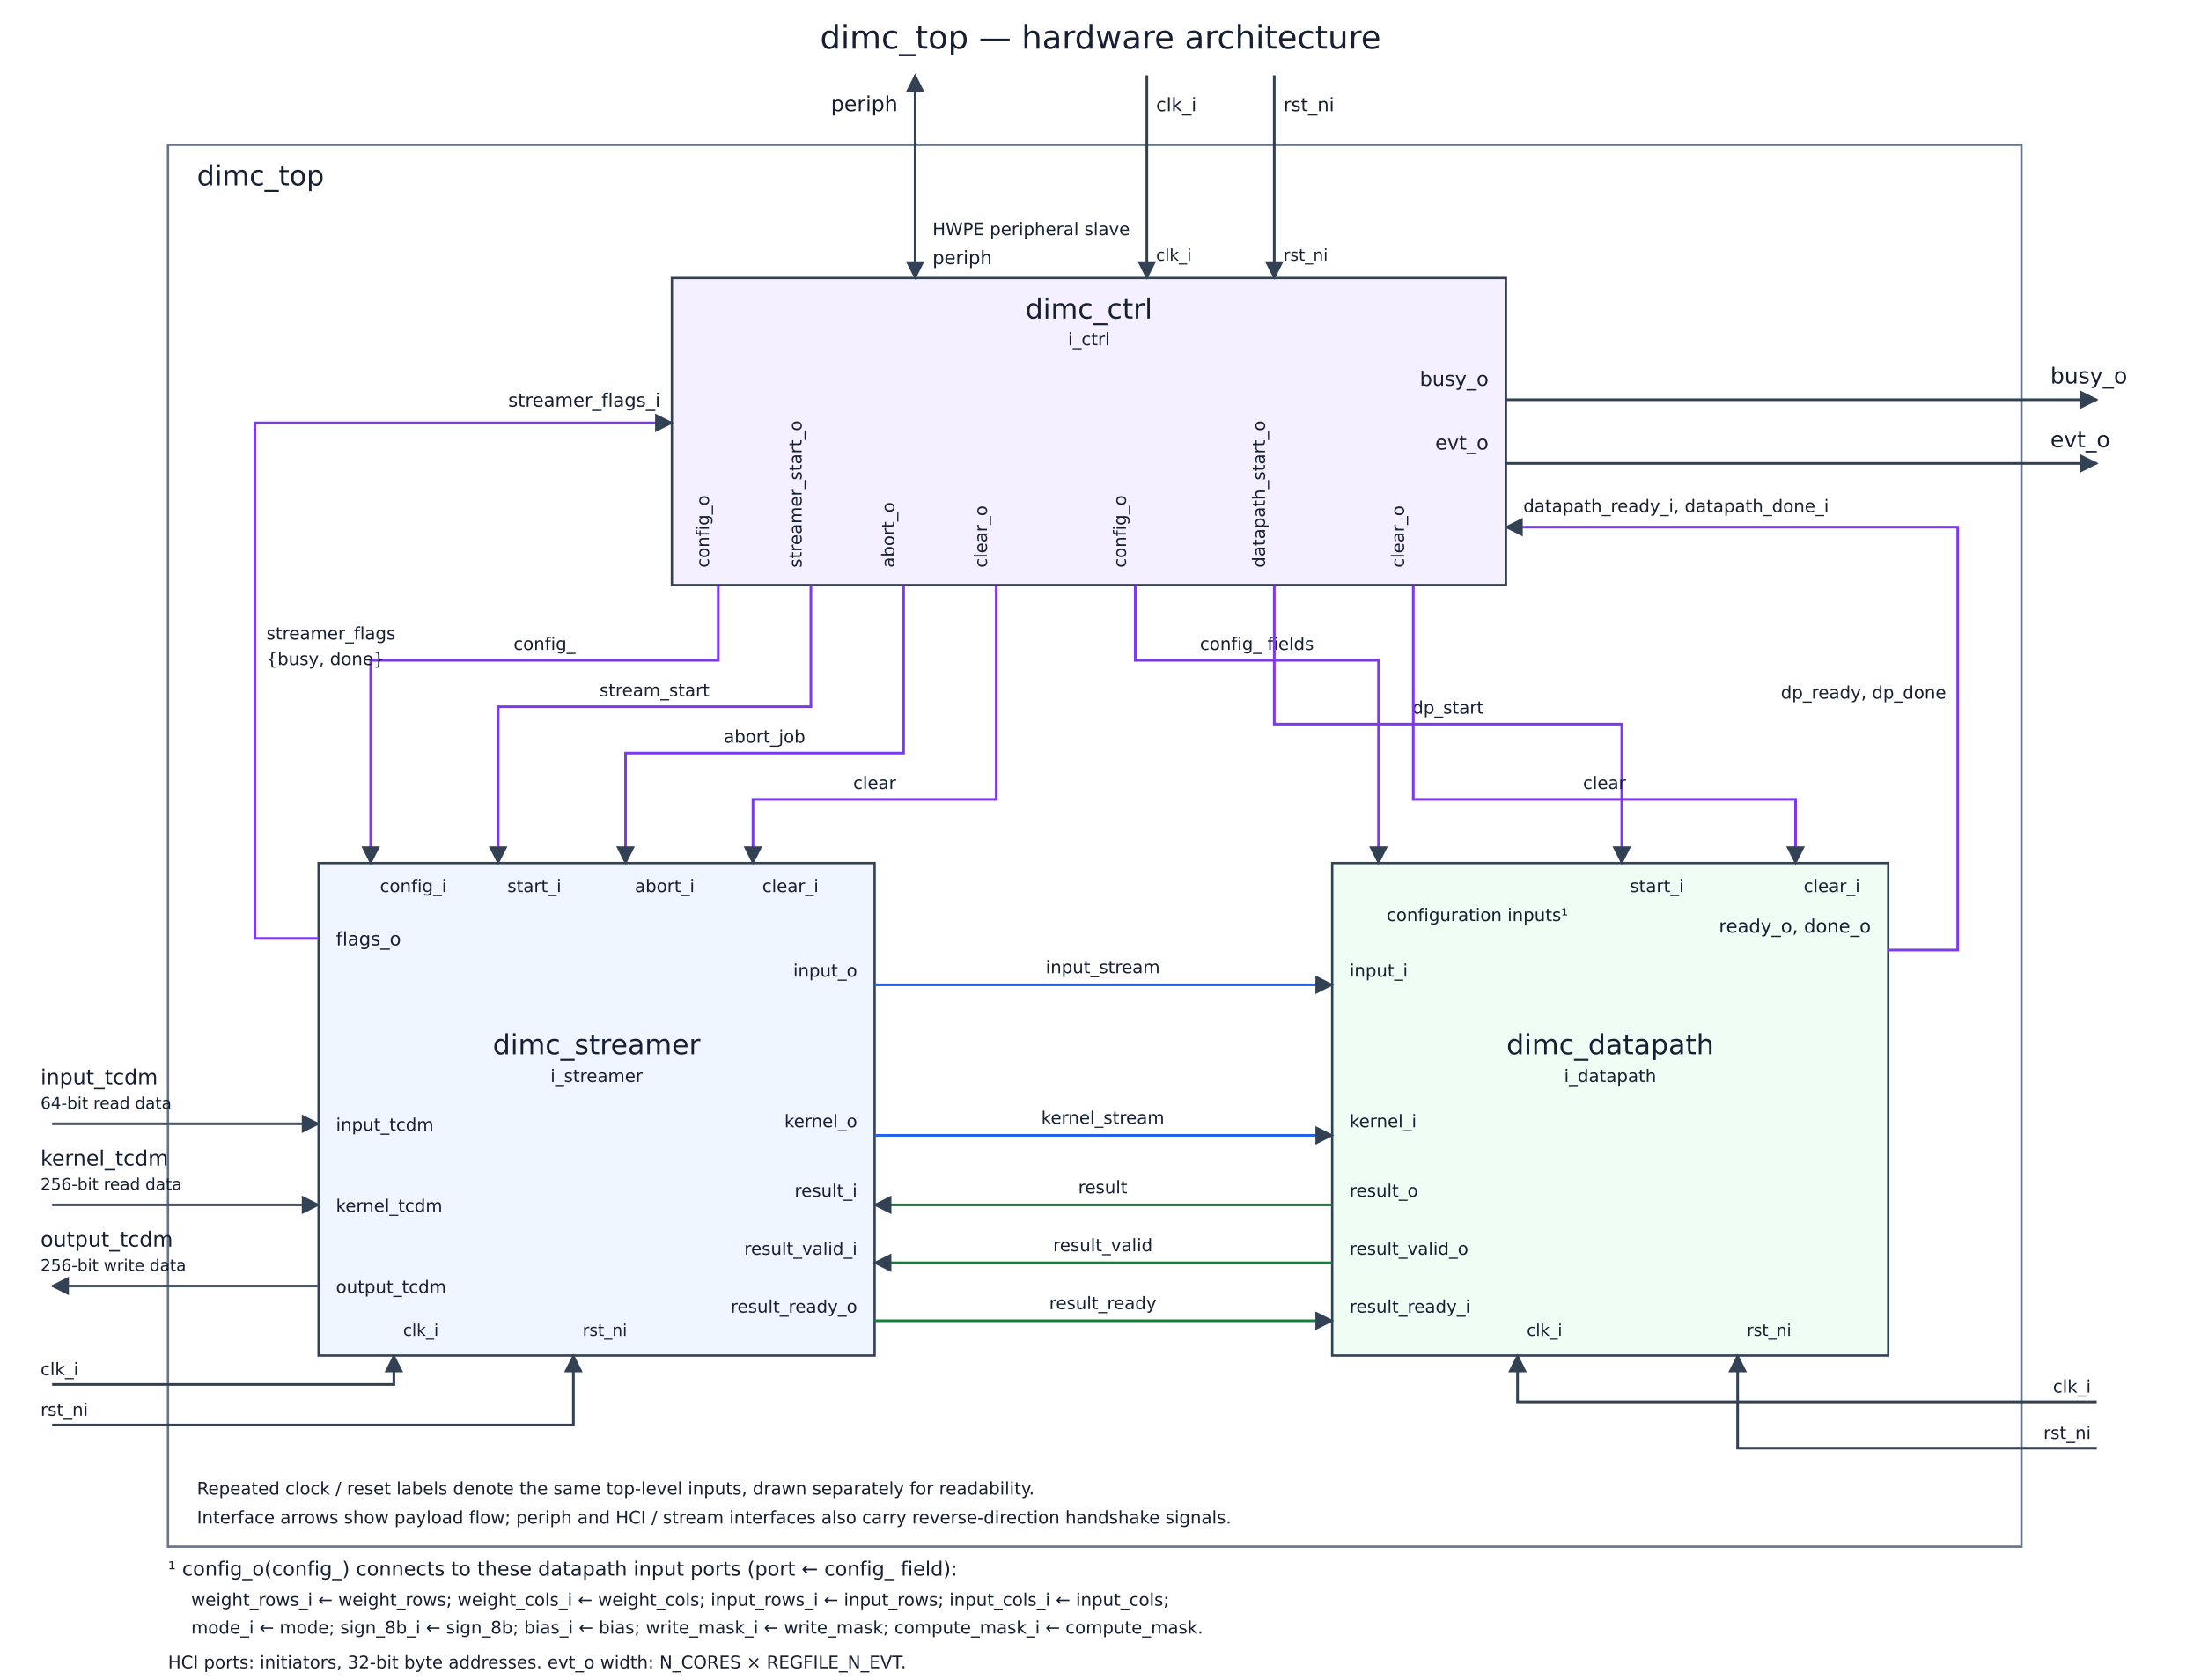
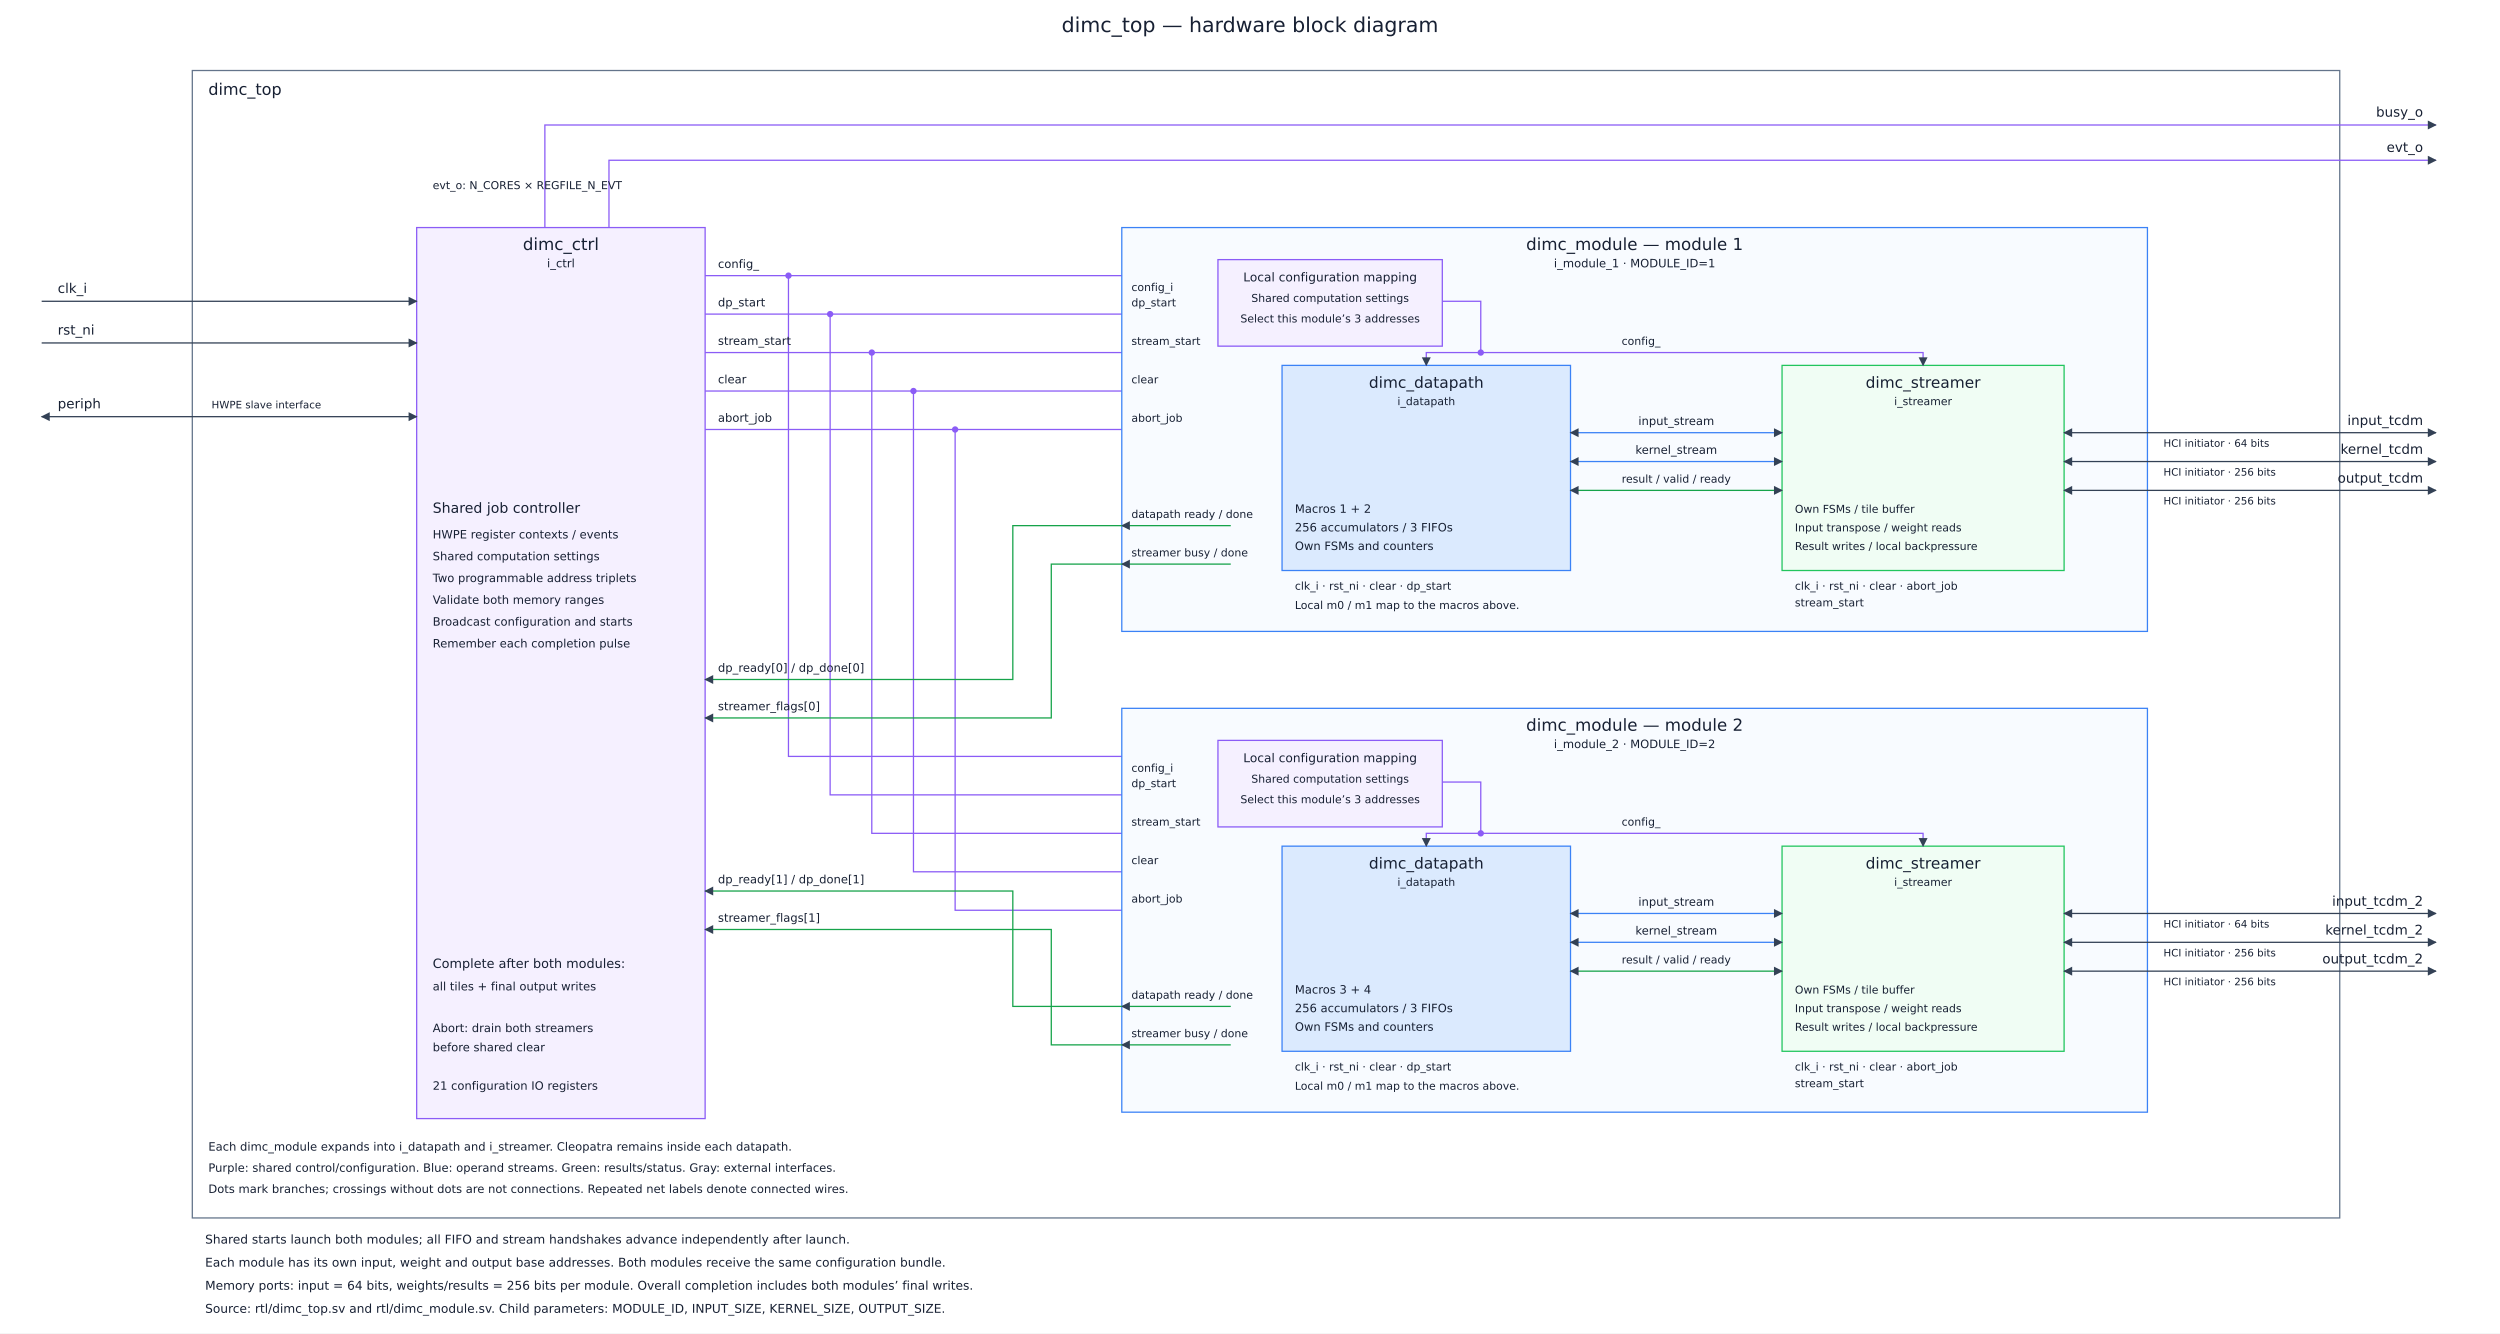
- <svg xmlns="http://www.w3.org/2000/svg" width="1900" height="1450" viewBox="0 0 1900 1450">
+ <svg xmlns="http://www.w3.org/2000/svg" width="3900" height="2080" viewBox="0 0 3900 2080">
  <defs>
-     <marker id="arrow" viewBox="0 0 10 10" refX="9" refY="5" markerWidth="7" markerHeight="7" orient="auto">
+     <marker id="end" viewBox="0 0 10 10" refX="9" refY="5" markerWidth="7" markerHeight="7" orient="auto">
      <path d="M0 0 L10 5 L0 10 Z" fill="#334155" />
    </marker>
-     <marker id="arrowstart" viewBox="0 0 10 10" refX="1" refY="5" markerWidth="7" markerHeight="7" orient="auto">
+     <marker id="start" viewBox="0 0 10 10" refX="1" refY="5" markerWidth="7" markerHeight="7" orient="auto">
      <path d="M10 0 L0 5 L10 10 Z" fill="#334155" />
    </marker>
  </defs>
-   <rect width="1900" height="1450" fill="white" />
-   <text x="950" y="42" font-family="DejaVu Sans, sans-serif" font-size="28" text-anchor="middle" fill="#172033">dimc_top — hardware architecture</text>
-   <rect x="145" y="125" width="1600" height="1210" fill="#fff" stroke="#64748b" stroke-width="2" />
-   <text x="170" y="160" font-family="DejaVu Sans, sans-serif" font-size="24" text-anchor="start" fill="#172033">dimc_top</text>
-   <rect x="580" y="240" width="720" height="265" fill="#f5f0ff" stroke="#334155" stroke-width="2" />
-   <text x="940" y="275" font-family="DejaVu Sans, sans-serif" font-size="24" text-anchor="middle" fill="#172033">dimc_ctrl</text>
-   <text x="940" y="298" font-family="DejaVu Sans, sans-serif" font-size="15" text-anchor="middle" fill="#172033">i_ctrl</text>
-   <rect x="275" y="745" width="480" height="425" fill="#eff6ff" stroke="#334155" stroke-width="2" />
-   <text x="515" y="910" font-family="DejaVu Sans, sans-serif" font-size="24" text-anchor="middle" fill="#172033">dimc_streamer</text>
-   <text x="515" y="934" font-family="DejaVu Sans, sans-serif" font-size="15" text-anchor="middle" fill="#172033">i_streamer</text>
-   <rect x="1150" y="745" width="480" height="425" fill="#f0fdf4" stroke="#334155" stroke-width="2" />
-   <text x="1390" y="910" font-family="DejaVu Sans, sans-serif" font-size="24" text-anchor="middle" fill="#172033">dimc_datapath</text>
-   <text x="1390" y="934" font-family="DejaVu Sans, sans-serif" font-size="15" text-anchor="middle" fill="#172033">i_datapath</text>
-   <polyline points="790,65 790,240" fill="none" stroke="#334155" stroke-width="2.3" marker-end="url(#arrow)" marker-start="url(#arrowstart)" />
-   <text x="775" y="96" font-family="DejaVu Sans, sans-serif" font-size="18" text-anchor="end" fill="#172033">periph</text>
-   <text x="805" y="203" font-family="DejaVu Sans, sans-serif" font-size="15" text-anchor="start" fill="#172033">HWPE peripheral slave</text>
-   <text x="805" y="228" font-family="DejaVu Sans, sans-serif" font-size="16" text-anchor="start" fill="#172033">periph</text>
-   <polyline points="990,65 990,240" fill="none" stroke="#334155" stroke-width="2.3" marker-end="url(#arrow)" />
-   <text x="998" y="96" font-family="DejaVu Sans, sans-serif" font-size="16" text-anchor="start" fill="#172033">clk_i</text>
-   <text x="998" y="225" font-family="DejaVu Sans, sans-serif" font-size="14" text-anchor="start" fill="#172033">clk_i</text>
-   <polyline points="1100,65 1100,240" fill="none" stroke="#334155" stroke-width="2.3" marker-end="url(#arrow)" />
-   <text x="1108" y="96" font-family="DejaVu Sans, sans-serif" font-size="16" text-anchor="start" fill="#172033">rst_ni</text>
-   <text x="1108" y="225" font-family="DejaVu Sans, sans-serif" font-size="14" text-anchor="start" fill="#172033">rst_ni</text>
-   <text x="1285" y="333" font-family="DejaVu Sans, sans-serif" font-size="17" text-anchor="end" fill="#172033">busy_o</text>
-   <polyline points="1300,345 1810,345" fill="none" stroke="#334155" stroke-width="2.3" marker-end="url(#arrow)" />
-   <text x="1770" y="331" font-family="DejaVu Sans, sans-serif" font-size="19" text-anchor="start" fill="#172033">busy_o</text>
-   <text x="1285" y="388" font-family="DejaVu Sans, sans-serif" font-size="17" text-anchor="end" fill="#172033">evt_o</text>
-   <polyline points="1300,400 1810,400" fill="none" stroke="#334155" stroke-width="2.3" marker-end="url(#arrow)" />
-   <text x="1770" y="386" font-family="DejaVu Sans, sans-serif" font-size="19" text-anchor="start" fill="#172033">evt_o</text>
-   <text transform="translate(612,490) rotate(-90)" font-family="DejaVu Sans" font-size="15" fill="#172033">config_o</text>
-   <polyline points="620,505 620,570 320,570 320,745" fill="none" stroke="#7c3aed" stroke-width="2.3" marker-end="url(#arrow)" />
-   <text x="470.0" y="561" font-family="DejaVu Sans, sans-serif" font-size="15" text-anchor="middle" fill="#172033">config_</text>
-   <text x="328" y="770" font-family="DejaVu Sans, sans-serif" font-size="15" text-anchor="start" fill="#172033">config_i</text>
-   <text transform="translate(692,490) rotate(-90)" font-family="DejaVu Sans" font-size="15" fill="#172033">streamer_start_o</text>
-   <polyline points="700,505 700,610 430,610 430,745" fill="none" stroke="#7c3aed" stroke-width="2.3" marker-end="url(#arrow)" />
-   <text x="565.0" y="601" font-family="DejaVu Sans, sans-serif" font-size="15" text-anchor="middle" fill="#172033">stream_start</text>
-   <text x="438" y="770" font-family="DejaVu Sans, sans-serif" font-size="15" text-anchor="start" fill="#172033">start_i</text>
-   <text transform="translate(772,490) rotate(-90)" font-family="DejaVu Sans" font-size="15" fill="#172033">abort_o</text>
-   <polyline points="780,505 780,650 540,650 540,745" fill="none" stroke="#7c3aed" stroke-width="2.3" marker-end="url(#arrow)" />
-   <text x="660.0" y="641" font-family="DejaVu Sans, sans-serif" font-size="15" text-anchor="middle" fill="#172033">abort_job</text>
-   <text x="548" y="770" font-family="DejaVu Sans, sans-serif" font-size="15" text-anchor="start" fill="#172033">abort_i</text>
-   <text transform="translate(852,490) rotate(-90)" font-family="DejaVu Sans" font-size="15" fill="#172033">clear_o</text>
-   <polyline points="860,505 860,690 650,690 650,745" fill="none" stroke="#7c3aed" stroke-width="2.3" marker-end="url(#arrow)" />
-   <text x="755.0" y="681" font-family="DejaVu Sans, sans-serif" font-size="15" text-anchor="middle" fill="#172033">clear</text>
-   <text x="658" y="770" font-family="DejaVu Sans, sans-serif" font-size="15" text-anchor="start" fill="#172033">clear_i</text>
-   <text transform="translate(972,490) rotate(-90)" font-family="DejaVu Sans" font-size="15" fill="#172033">config_o</text>
-   <polyline points="980,505 980,570 1190,570 1190,745" fill="none" stroke="#7c3aed" stroke-width="2.3" marker-end="url(#arrow)" />
-   <text x="1085.0" y="561" font-family="DejaVu Sans, sans-serif" font-size="15" text-anchor="middle" fill="#172033">config_ fields</text>
-   <text x="1197" y="795" font-family="DejaVu Sans, sans-serif" font-size="15" text-anchor="start" fill="#172033">configuration inputs¹</text>
-   <text transform="translate(1092,490) rotate(-90)" font-family="DejaVu Sans" font-size="15" fill="#172033">datapath_start_o</text>
-   <polyline points="1100,505 1100,625 1400,625 1400,745" fill="none" stroke="#7c3aed" stroke-width="2.3" marker-end="url(#arrow)" />
-   <text x="1250.0" y="616" font-family="DejaVu Sans, sans-serif" font-size="15" text-anchor="middle" fill="#172033">dp_start</text>
-   <text x="1407" y="770" font-family="DejaVu Sans, sans-serif" font-size="15" text-anchor="start" fill="#172033">start_i</text>
-   <text transform="translate(1212,490) rotate(-90)" font-family="DejaVu Sans" font-size="15" fill="#172033">clear_o</text>
-   <polyline points="1220,505 1220,690 1550,690 1550,745" fill="none" stroke="#7c3aed" stroke-width="2.3" marker-end="url(#arrow)" />
-   <text x="1385.0" y="681" font-family="DejaVu Sans, sans-serif" font-size="15" text-anchor="middle" fill="#172033">clear</text>
-   <text x="1557" y="770" font-family="DejaVu Sans, sans-serif" font-size="15" text-anchor="start" fill="#172033">clear_i</text>
-   <polyline points="275,810 220,810 220,365 580,365" fill="none" stroke="#7c3aed" stroke-width="2.3" marker-end="url(#arrow)" />
-   <text x="290" y="816" font-family="DejaVu Sans, sans-serif" font-size="16" text-anchor="start" fill="#172033">flags_o</text>
-   <text x="570" y="351" font-family="DejaVu Sans, sans-serif" font-size="16" text-anchor="end" fill="#172033">streamer_flags_i</text>
-   <text x="230" y="552" font-family="DejaVu Sans, sans-serif" font-size="15" text-anchor="start" fill="#172033">streamer_flags</text>
-   <text x="230" y="574" font-family="DejaVu Sans, sans-serif" font-size="15" text-anchor="start" fill="#172033">{busy, done}</text>
-   <polyline points="1630,820 1690,820 1690,455 1300,455" fill="none" stroke="#7c3aed" stroke-width="2.3" marker-end="url(#arrow)" />
-   <text x="1615" y="805" font-family="DejaVu Sans, sans-serif" font-size="16" text-anchor="end" fill="#172033">ready_o, done_o</text>
-   <text x="1315" y="442" font-family="DejaVu Sans, sans-serif" font-size="15" text-anchor="start" fill="#172033">datapath_ready_i, datapath_done_i</text>
-   <text x="1680" y="603" font-family="DejaVu Sans, sans-serif" font-size="15" text-anchor="end" fill="#172033">dp_ready, dp_done</text>
-   <text x="740" y="843" font-family="DejaVu Sans, sans-serif" font-size="15" text-anchor="end" fill="#172033">input_o</text>
-   <text x="1165" y="843" font-family="DejaVu Sans, sans-serif" font-size="15" text-anchor="start" fill="#172033">input_i</text>
-   <polyline points="755,850 1150,850" fill="none" stroke="#2563eb" stroke-width="2.3" marker-end="url(#arrow)" />
-   <text x="952" y="840" font-family="DejaVu Sans, sans-serif" font-size="15" text-anchor="middle" fill="#172033">input_stream</text>
-   <text x="740" y="973" font-family="DejaVu Sans, sans-serif" font-size="15" text-anchor="end" fill="#172033">kernel_o</text>
-   <text x="1165" y="973" font-family="DejaVu Sans, sans-serif" font-size="15" text-anchor="start" fill="#172033">kernel_i</text>
-   <polyline points="755,980 1150,980" fill="none" stroke="#2563eb" stroke-width="2.3" marker-end="url(#arrow)" />
-   <text x="952" y="970" font-family="DejaVu Sans, sans-serif" font-size="15" text-anchor="middle" fill="#172033">kernel_stream</text>
-   <text x="740" y="1033" font-family="DejaVu Sans, sans-serif" font-size="15" text-anchor="end" fill="#172033">result_i</text>
-   <text x="1165" y="1033" font-family="DejaVu Sans, sans-serif" font-size="15" text-anchor="start" fill="#172033">result_o</text>
-   <polyline points="1150,1040 755,1040" fill="none" stroke="#15803d" stroke-width="2.3" marker-end="url(#arrow)" />
-   <text x="952" y="1030" font-family="DejaVu Sans, sans-serif" font-size="15" text-anchor="middle" fill="#172033">result</text>
-   <text x="740" y="1083" font-family="DejaVu Sans, sans-serif" font-size="15" text-anchor="end" fill="#172033">result_valid_i</text>
-   <text x="1165" y="1083" font-family="DejaVu Sans, sans-serif" font-size="15" text-anchor="start" fill="#172033">result_valid_o</text>
-   <polyline points="1150,1090 755,1090" fill="none" stroke="#15803d" stroke-width="2.3" marker-end="url(#arrow)" />
-   <text x="952" y="1080" font-family="DejaVu Sans, sans-serif" font-size="15" text-anchor="middle" fill="#172033">result_valid</text>
-   <text x="740" y="1133" font-family="DejaVu Sans, sans-serif" font-size="15" text-anchor="end" fill="#172033">result_ready_o</text>
-   <text x="1165" y="1133" font-family="DejaVu Sans, sans-serif" font-size="15" text-anchor="start" fill="#172033">result_ready_i</text>
-   <polyline points="755,1140 1150,1140" fill="none" stroke="#15803d" stroke-width="2.3" marker-end="url(#arrow)" />
-   <text x="952" y="1130" font-family="DejaVu Sans, sans-serif" font-size="15" text-anchor="middle" fill="#172033">result_ready</text>
-   <polyline points="45,970 275,970" fill="none" stroke="#475569" stroke-width="2.3" marker-end="url(#arrow)" />
-   <text x="290" y="976" font-family="DejaVu Sans, sans-serif" font-size="15" text-anchor="start" fill="#172033">input_tcdm</text>
-   <text x="35" y="936" font-family="DejaVu Sans, sans-serif" font-size="18" text-anchor="start" fill="#172033">input_tcdm</text>
-   <text x="35" y="957" font-family="DejaVu Sans, sans-serif" font-size="14" text-anchor="start" fill="#172033">64-bit read data</text>
-   <polyline points="45,1040 275,1040" fill="none" stroke="#475569" stroke-width="2.3" marker-end="url(#arrow)" />
-   <text x="290" y="1046" font-family="DejaVu Sans, sans-serif" font-size="15" text-anchor="start" fill="#172033">kernel_tcdm</text>
-   <text x="35" y="1006" font-family="DejaVu Sans, sans-serif" font-size="18" text-anchor="start" fill="#172033">kernel_tcdm</text>
-   <text x="35" y="1027" font-family="DejaVu Sans, sans-serif" font-size="14" text-anchor="start" fill="#172033">256-bit read data</text>
-   <polyline points="275,1110 45,1110" fill="none" stroke="#475569" stroke-width="2.3" marker-end="url(#arrow)" />
-   <text x="290" y="1116" font-family="DejaVu Sans, sans-serif" font-size="15" text-anchor="start" fill="#172033">output_tcdm</text>
-   <text x="35" y="1076" font-family="DejaVu Sans, sans-serif" font-size="18" text-anchor="start" fill="#172033">output_tcdm</text>
-   <text x="35" y="1097" font-family="DejaVu Sans, sans-serif" font-size="14" text-anchor="start" fill="#172033">256-bit write data</text>
-   <polyline points="45,1195 340,1195 340,1170" fill="none" stroke="#334155" stroke-width="2.3" marker-end="url(#arrow)" />
-   <text x="35" y="1187" font-family="DejaVu Sans, sans-serif" font-size="15" text-anchor="start" fill="#172033">clk_i</text>
-   <text x="348" y="1153" font-family="DejaVu Sans, sans-serif" font-size="14" text-anchor="start" fill="#172033">clk_i</text>
-   <polyline points="45,1230 495,1230 495,1170" fill="none" stroke="#334155" stroke-width="2.3" marker-end="url(#arrow)" />
-   <text x="35" y="1222" font-family="DejaVu Sans, sans-serif" font-size="15" text-anchor="start" fill="#172033">rst_ni</text>
-   <text x="503" y="1153" font-family="DejaVu Sans, sans-serif" font-size="14" text-anchor="start" fill="#172033">rst_ni</text>
-   <polyline points="1810,1210 1310,1210 1310,1170" fill="none" stroke="#334155" stroke-width="2.3" marker-end="url(#arrow)" />
-   <text x="1805" y="1202" font-family="DejaVu Sans, sans-serif" font-size="15" text-anchor="end" fill="#172033">clk_i</text>
-   <text x="1318" y="1153" font-family="DejaVu Sans, sans-serif" font-size="14" text-anchor="start" fill="#172033">clk_i</text>
-   <polyline points="1810,1250 1500,1250 1500,1170" fill="none" stroke="#334155" stroke-width="2.3" marker-end="url(#arrow)" />
-   <text x="1805" y="1242" font-family="DejaVu Sans, sans-serif" font-size="15" text-anchor="end" fill="#172033">rst_ni</text>
-   <text x="1508" y="1153" font-family="DejaVu Sans, sans-serif" font-size="14" text-anchor="start" fill="#172033">rst_ni</text>
-   <text x="170" y="1290" font-family="DejaVu Sans, sans-serif" font-size="15" text-anchor="start" fill="#172033">Repeated clock / reset labels denote the same top-level inputs, drawn separately for readability.</text>
-   <text x="170" y="1315" font-family="DejaVu Sans, sans-serif" font-size="15" text-anchor="start" fill="#172033">Interface arrows show payload flow; periph and HCI / stream interfaces also carry reverse-direction handshake signals.</text>
-   <text x="145" y="1360" font-family="DejaVu Sans, sans-serif" font-size="17" text-anchor="start" fill="#172033">¹ config_o(config_) connects to these datapath input ports (port ← config_ field):</text>
-   <text x="165" y="1386" font-family="DejaVu Sans, sans-serif" font-size="15" text-anchor="start" fill="#172033">weight_rows_i ← weight_rows; weight_cols_i ← weight_cols; input_rows_i ← input_rows; input_cols_i ← input_cols;</text>
-   <text x="165" y="1410" font-family="DejaVu Sans, sans-serif" font-size="15" text-anchor="start" fill="#172033">mode_i ← mode; sign_8b_i ← sign_8b; bias_i ← bias; write_mask_i ← write_mask; compute_mask_i ← compute_mask.</text>
-   <text x="145" y="1440" font-family="DejaVu Sans, sans-serif" font-size="15" text-anchor="start" fill="#172033">HCI ports: initiators, 32-bit byte addresses.   evt_o width: N_CORES × REGFILE_N_EVT.</text>
+   <rect width="3900" height="2080" fill="white" />
+   <text x="1950" y="50" font-family="DejaVu Sans, sans-serif" font-size="32" text-anchor="middle" fill="#172033">dimc_top — hardware block diagram</text>
+   <rect x="300" y="110" width="3350" height="1790" fill="white" stroke="#64748b" stroke-width="2" />
+   <text x="325" y="148" font-family="DejaVu Sans, sans-serif" font-size="25" text-anchor="start" fill="#172033">dimc_top</text>
+   <rect x="650" y="355" width="450" height="1390" fill="#f5f0ff" stroke="#8b5cf6" stroke-width="2" />
+   <text x="875" y="390" font-family="DejaVu Sans, sans-serif" font-size="26" text-anchor="middle" fill="#172033">dimc_ctrl</text>
+   <text x="875" y="417" font-family="DejaVu Sans, sans-serif" font-size="18" text-anchor="middle" fill="#172033">i_ctrl</text>
+   <text x="675" y="800" font-family="DejaVu Sans, sans-serif" font-size="22" text-anchor="start" fill="#172033">Shared job controller</text>
+   <text x="675" y="840" font-family="DejaVu Sans, sans-serif" font-size="18" text-anchor="start" fill="#172033">HWPE register contexts / events</text>
+   <text x="675" y="874" font-family="DejaVu Sans, sans-serif" font-size="18" text-anchor="start" fill="#172033">Shared computation settings</text>
+   <text x="675" y="908" font-family="DejaVu Sans, sans-serif" font-size="18" text-anchor="start" fill="#172033">Two programmable address triplets</text>
+   <text x="675" y="942" font-family="DejaVu Sans, sans-serif" font-size="18" text-anchor="start" fill="#172033">Validate both memory ranges</text>
+   <text x="675" y="976" font-family="DejaVu Sans, sans-serif" font-size="18" text-anchor="start" fill="#172033">Broadcast configuration and starts</text>
+   <text x="675" y="1010" font-family="DejaVu Sans, sans-serif" font-size="18" text-anchor="start" fill="#172033">Remember each completion pulse</text>
+   <text x="675" y="1510" font-family="DejaVu Sans, sans-serif" font-size="20" text-anchor="start" fill="#172033">Complete after both modules:</text>
+   <text x="675" y="1545" font-family="DejaVu Sans, sans-serif" font-size="18" text-anchor="start" fill="#172033">all tiles + final output writes</text>
+   <text x="675" y="1610" font-family="DejaVu Sans, sans-serif" font-size="18" text-anchor="start" fill="#172033">Abort: drain both streamers</text>
+   <text x="675" y="1640" font-family="DejaVu Sans, sans-serif" font-size="18" text-anchor="start" fill="#172033">before shared clear</text>
+   <text x="675" y="1700" font-family="DejaVu Sans, sans-serif" font-size="18" text-anchor="start" fill="#172033">21 configuration IO registers</text>
+   <polyline points="65,470 650,470" fill="none" stroke="#334155" stroke-width="2" marker-end="url(#end)" />
+   <text x="90" y="457" font-family="DejaVu Sans, sans-serif" font-size="21" text-anchor="start" fill="#172033">clk_i</text>
+   <polyline points="65,535 650,535" fill="none" stroke="#334155" stroke-width="2" marker-end="url(#end)" />
+   <text x="90" y="522" font-family="DejaVu Sans, sans-serif" font-size="21" text-anchor="start" fill="#172033">rst_ni</text>
+   <polyline points="65,650 650,650" fill="none" stroke="#334155" stroke-width="2" marker-end="url(#end)" marker-start="url(#start)" />
+   <text x="90" y="637" font-family="DejaVu Sans, sans-serif" font-size="21" text-anchor="start" fill="#172033">periph</text>
+   <text x="330" y="637" font-family="DejaVu Sans, sans-serif" font-size="16" text-anchor="start" fill="#172033">HWPE slave interface</text>
+   <polyline points="850,355 850,195 3800,195" fill="none" stroke="#8b5cf6" stroke-width="2" marker-end="url(#end)" />
+   <text x="3780" y="182" font-family="DejaVu Sans, sans-serif" font-size="21" text-anchor="end" fill="#172033">busy_o</text>
+   <polyline points="950,355 950,250 3800,250" fill="none" stroke="#8b5cf6" stroke-width="2" marker-end="url(#end)" />
+   <text x="3780" y="237" font-family="DejaVu Sans, sans-serif" font-size="21" text-anchor="end" fill="#172033">evt_o</text>
+   <text x="675" y="295" font-family="DejaVu Sans, sans-serif" font-size="17" text-anchor="start" fill="#172033">evt_o: N_CORES × REGFILE_N_EVT</text>
+   <polyline points="1100,430 1900,430" fill="none" stroke="#8b5cf6" stroke-width="2" marker-end="url(#end)" />
+   <text x="1120" y="418" font-family="DejaVu Sans, sans-serif" font-size="18" text-anchor="start" fill="#172033">config_</text>
+   <polyline points="1230,430 1230,1180 1900,1180" fill="none" stroke="#8b5cf6" stroke-width="2" marker-end="url(#end)" />
+   <circle cx="1230" cy="430" r="5" fill="#8b5cf6" />
+   <polyline points="1100,490 1860,490" fill="none" stroke="#8b5cf6" stroke-width="2" marker-end="url(#end)" />
+   <text x="1120" y="478" font-family="DejaVu Sans, sans-serif" font-size="18" text-anchor="start" fill="#172033">dp_start</text>
+   <polyline points="1295,490 1295,1240 1860,1240" fill="none" stroke="#8b5cf6" stroke-width="2" marker-end="url(#end)" />
+   <circle cx="1295" cy="490" r="5" fill="#8b5cf6" />
+   <polyline points="1100,550 1860,550" fill="none" stroke="#8b5cf6" stroke-width="2" marker-end="url(#end)" />
+   <text x="1120" y="538" font-family="DejaVu Sans, sans-serif" font-size="18" text-anchor="start" fill="#172033">stream_start</text>
+   <polyline points="1360,550 1360,1300 1860,1300" fill="none" stroke="#8b5cf6" stroke-width="2" marker-end="url(#end)" />
+   <circle cx="1360" cy="550" r="5" fill="#8b5cf6" />
+   <polyline points="1100,610 1860,610" fill="none" stroke="#8b5cf6" stroke-width="2" marker-end="url(#end)" />
+   <text x="1120" y="598" font-family="DejaVu Sans, sans-serif" font-size="18" text-anchor="start" fill="#172033">clear</text>
+   <polyline points="1425,610 1425,1360 1860,1360" fill="none" stroke="#8b5cf6" stroke-width="2" marker-end="url(#end)" />
+   <circle cx="1425" cy="610" r="5" fill="#8b5cf6" />
+   <polyline points="1100,670 1860,670" fill="none" stroke="#8b5cf6" stroke-width="2" marker-end="url(#end)" />
+   <text x="1120" y="658" font-family="DejaVu Sans, sans-serif" font-size="18" text-anchor="start" fill="#172033">abort_job</text>
+   <polyline points="1490,670 1490,1420 1860,1420" fill="none" stroke="#8b5cf6" stroke-width="2" marker-end="url(#end)" />
+   <circle cx="1490" cy="670" r="5" fill="#8b5cf6" />
+   <rect x="1750" y="355" width="1600" height="630" fill="#f8fbff" stroke="#3b82f6" stroke-width="2" />
+   <text x="2550" y="390" font-family="DejaVu Sans, sans-serif" font-size="26" text-anchor="middle" fill="#172033">dimc_module — module 1</text>
+   <text x="2550" y="417" font-family="DejaVu Sans, sans-serif" font-size="18" text-anchor="middle" fill="#172033">i_module_1  ·  MODULE_ID=1</text>
+   <text x="1765" y="478" font-family="DejaVu Sans, sans-serif" font-size="17" text-anchor="start" fill="#172033">dp_start</text>
+   <text x="1765" y="538" font-family="DejaVu Sans, sans-serif" font-size="17" text-anchor="start" fill="#172033">stream_start</text>
+   <text x="1765" y="598" font-family="DejaVu Sans, sans-serif" font-size="17" text-anchor="start" fill="#172033">clear</text>
+   <text x="1765" y="658" font-family="DejaVu Sans, sans-serif" font-size="17" text-anchor="start" fill="#172033">abort_job</text>
+   <rect x="1900" y="405" width="350" height="135" fill="#f5f0ff" stroke="#8b5cf6" stroke-width="2" />
+   <text x="2075" y="439" font-family="DejaVu Sans, sans-serif" font-size="19" text-anchor="middle" fill="#172033">Local configuration mapping</text>
+   <text x="2075" y="471" font-family="DejaVu Sans, sans-serif" font-size="17" text-anchor="middle" fill="#172033">Shared computation settings</text>
+   <text x="2075" y="503" font-family="DejaVu Sans, sans-serif" font-size="17" text-anchor="middle" fill="#172033">Select this module’s 3 addresses</text>
+   <text x="1765" y="454" font-family="DejaVu Sans, sans-serif" font-size="17" text-anchor="start" fill="#172033">config_i</text>
+   <rect x="2000" y="570" width="450" height="320" fill="#dbeafe" stroke="#3b82f6" stroke-width="2" />
+   <rect x="2780" y="570" width="440" height="320" fill="#f0fdf4" stroke="#22c55e" stroke-width="2" />
+   <text x="2225" y="605" font-family="DejaVu Sans, sans-serif" font-size="24" text-anchor="middle" fill="#172033">dimc_datapath</text>
+   <text x="2225" y="632" font-family="DejaVu Sans, sans-serif" font-size="17" text-anchor="middle" fill="#172033">i_datapath</text>
+   <text x="3000" y="605" font-family="DejaVu Sans, sans-serif" font-size="24" text-anchor="middle" fill="#172033">dimc_streamer</text>
+   <text x="3000" y="632" font-family="DejaVu Sans, sans-serif" font-size="17" text-anchor="middle" fill="#172033">i_streamer</text>
+   <text x="2020" y="800" font-family="DejaVu Sans, sans-serif" font-size="18" text-anchor="start" fill="#172033">Macros 1 + 2</text>
+   <text x="2020" y="829" font-family="DejaVu Sans, sans-serif" font-size="18" text-anchor="start" fill="#172033">256 accumulators / 3 FIFOs</text>
+   <text x="2020" y="858" font-family="DejaVu Sans, sans-serif" font-size="18" text-anchor="start" fill="#172033">Own FSMs and counters</text>
+   <text x="2800" y="800" font-family="DejaVu Sans, sans-serif" font-size="17" text-anchor="start" fill="#172033">Own FSMs / tile buffer</text>
+   <text x="2800" y="829" font-family="DejaVu Sans, sans-serif" font-size="17" text-anchor="start" fill="#172033">Input transpose / weight reads</text>
+   <text x="2800" y="858" font-family="DejaVu Sans, sans-serif" font-size="17" text-anchor="start" fill="#172033">Result writes / local backpressure</text>
+   <polyline points="2250,470 2310,470 2310,550 3000,550 3000,570" fill="none" stroke="#8b5cf6" stroke-width="2" marker-end="url(#end)" />
+   <polyline points="2310,550 2225,550 2225,570" fill="none" stroke="#8b5cf6" stroke-width="2" marker-end="url(#end)" />
+   <circle cx="2310" cy="550" r="5" fill="#8b5cf6" />
+   <text x="2560" y="538" font-family="DejaVu Sans, sans-serif" font-size="17" text-anchor="middle" fill="#172033">config_</text>
+   <text x="2020" y="920" font-family="DejaVu Sans, sans-serif" font-size="17" text-anchor="start" fill="#172033">clk_i · rst_ni · clear · dp_start</text>
+   <text x="2800" y="920" font-family="DejaVu Sans, sans-serif" font-size="17" text-anchor="start" fill="#172033">clk_i · rst_ni · clear · abort_job</text>
+   <text x="2800" y="946" font-family="DejaVu Sans, sans-serif" font-size="17" text-anchor="start" fill="#172033">stream_start</text>
+   <text x="2020" y="950" font-family="DejaVu Sans, sans-serif" font-size="17" text-anchor="start" fill="#172033">Local m0 / m1 map to the macros above.</text>
+   <polyline points="2780,675 2450,675" fill="none" stroke="#3b82f6" stroke-width="2" marker-end="url(#end)" marker-start="url(#start)" />
+   <text x="2615" y="663" font-family="DejaVu Sans, sans-serif" font-size="18" text-anchor="middle" fill="#172033">input_stream</text>
+   <polyline points="2780,720 2450,720" fill="none" stroke="#3b82f6" stroke-width="2" marker-end="url(#end)" marker-start="url(#start)" />
+   <text x="2615" y="708" font-family="DejaVu Sans, sans-serif" font-size="18" text-anchor="middle" fill="#172033">kernel_stream</text>
+   <polyline points="2450,765 2780,765" fill="none" stroke="#16a34a" stroke-width="2" marker-end="url(#end)" marker-start="url(#start)" />
+   <text x="2615" y="753" font-family="DejaVu Sans, sans-serif" font-size="17" text-anchor="middle" fill="#172033">result / valid / ready</text>
+   <polyline points="3220,675 3800,675" fill="none" stroke="#334155" stroke-width="2" marker-end="url(#end)" marker-start="url(#start)" />
+   <text x="3780" y="663" font-family="DejaVu Sans, sans-serif" font-size="21" text-anchor="end" fill="#172033">input_tcdm</text>
+   <text x="3375" y="697" font-family="DejaVu Sans, sans-serif" font-size="16" text-anchor="start" fill="#172033">HCI initiator · 64 bits</text>
+   <polyline points="3220,720 3800,720" fill="none" stroke="#334155" stroke-width="2" marker-end="url(#end)" marker-start="url(#start)" />
+   <text x="3780" y="708" font-family="DejaVu Sans, sans-serif" font-size="21" text-anchor="end" fill="#172033">kernel_tcdm</text>
+   <text x="3375" y="742" font-family="DejaVu Sans, sans-serif" font-size="16" text-anchor="start" fill="#172033">HCI initiator · 256 bits</text>
+   <polyline points="3220,765 3800,765" fill="none" stroke="#334155" stroke-width="2" marker-end="url(#end)" marker-start="url(#start)" />
+   <text x="3780" y="753" font-family="DejaVu Sans, sans-serif" font-size="21" text-anchor="end" fill="#172033">output_tcdm</text>
+   <text x="3375" y="787" font-family="DejaVu Sans, sans-serif" font-size="16" text-anchor="start" fill="#172033">HCI initiator · 256 bits</text>
+   <text x="1765" y="808" font-family="DejaVu Sans, sans-serif" font-size="17" text-anchor="start" fill="#172033">datapath ready / done</text>
+   <polyline points="1920,820 1750,820" fill="none" stroke="#16a34a" stroke-width="2" marker-end="url(#end)" />
+   <text x="1765" y="868" font-family="DejaVu Sans, sans-serif" font-size="17" text-anchor="start" fill="#172033">streamer busy / done</text>
+   <polyline points="1920,880 1750,880" fill="none" stroke="#16a34a" stroke-width="2" marker-end="url(#end)" />
+   <rect x="1750" y="1105" width="1600" height="630" fill="#f8fbff" stroke="#3b82f6" stroke-width="2" />
+   <text x="2550" y="1140" font-family="DejaVu Sans, sans-serif" font-size="26" text-anchor="middle" fill="#172033">dimc_module — module 2</text>
+   <text x="2550" y="1167" font-family="DejaVu Sans, sans-serif" font-size="18" text-anchor="middle" fill="#172033">i_module_2  ·  MODULE_ID=2</text>
+   <text x="1765" y="1228" font-family="DejaVu Sans, sans-serif" font-size="17" text-anchor="start" fill="#172033">dp_start</text>
+   <text x="1765" y="1288" font-family="DejaVu Sans, sans-serif" font-size="17" text-anchor="start" fill="#172033">stream_start</text>
+   <text x="1765" y="1348" font-family="DejaVu Sans, sans-serif" font-size="17" text-anchor="start" fill="#172033">clear</text>
+   <text x="1765" y="1408" font-family="DejaVu Sans, sans-serif" font-size="17" text-anchor="start" fill="#172033">abort_job</text>
+   <rect x="1900" y="1155" width="350" height="135" fill="#f5f0ff" stroke="#8b5cf6" stroke-width="2" />
+   <text x="2075" y="1189" font-family="DejaVu Sans, sans-serif" font-size="19" text-anchor="middle" fill="#172033">Local configuration mapping</text>
+   <text x="2075" y="1221" font-family="DejaVu Sans, sans-serif" font-size="17" text-anchor="middle" fill="#172033">Shared computation settings</text>
+   <text x="2075" y="1253" font-family="DejaVu Sans, sans-serif" font-size="17" text-anchor="middle" fill="#172033">Select this module’s 3 addresses</text>
+   <text x="1765" y="1204" font-family="DejaVu Sans, sans-serif" font-size="17" text-anchor="start" fill="#172033">config_i</text>
+   <rect x="2000" y="1320" width="450" height="320" fill="#dbeafe" stroke="#3b82f6" stroke-width="2" />
+   <rect x="2780" y="1320" width="440" height="320" fill="#f0fdf4" stroke="#22c55e" stroke-width="2" />
+   <text x="2225" y="1355" font-family="DejaVu Sans, sans-serif" font-size="24" text-anchor="middle" fill="#172033">dimc_datapath</text>
+   <text x="2225" y="1382" font-family="DejaVu Sans, sans-serif" font-size="17" text-anchor="middle" fill="#172033">i_datapath</text>
+   <text x="3000" y="1355" font-family="DejaVu Sans, sans-serif" font-size="24" text-anchor="middle" fill="#172033">dimc_streamer</text>
+   <text x="3000" y="1382" font-family="DejaVu Sans, sans-serif" font-size="17" text-anchor="middle" fill="#172033">i_streamer</text>
+   <text x="2020" y="1550" font-family="DejaVu Sans, sans-serif" font-size="18" text-anchor="start" fill="#172033">Macros 3 + 4</text>
+   <text x="2020" y="1579" font-family="DejaVu Sans, sans-serif" font-size="18" text-anchor="start" fill="#172033">256 accumulators / 3 FIFOs</text>
+   <text x="2020" y="1608" font-family="DejaVu Sans, sans-serif" font-size="18" text-anchor="start" fill="#172033">Own FSMs and counters</text>
+   <text x="2800" y="1550" font-family="DejaVu Sans, sans-serif" font-size="17" text-anchor="start" fill="#172033">Own FSMs / tile buffer</text>
+   <text x="2800" y="1579" font-family="DejaVu Sans, sans-serif" font-size="17" text-anchor="start" fill="#172033">Input transpose / weight reads</text>
+   <text x="2800" y="1608" font-family="DejaVu Sans, sans-serif" font-size="17" text-anchor="start" fill="#172033">Result writes / local backpressure</text>
+   <polyline points="2250,1220 2310,1220 2310,1300 3000,1300 3000,1320" fill="none" stroke="#8b5cf6" stroke-width="2" marker-end="url(#end)" />
+   <polyline points="2310,1300 2225,1300 2225,1320" fill="none" stroke="#8b5cf6" stroke-width="2" marker-end="url(#end)" />
+   <circle cx="2310" cy="1300" r="5" fill="#8b5cf6" />
+   <text x="2560" y="1288" font-family="DejaVu Sans, sans-serif" font-size="17" text-anchor="middle" fill="#172033">config_</text>
+   <text x="2020" y="1670" font-family="DejaVu Sans, sans-serif" font-size="17" text-anchor="start" fill="#172033">clk_i · rst_ni · clear · dp_start</text>
+   <text x="2800" y="1670" font-family="DejaVu Sans, sans-serif" font-size="17" text-anchor="start" fill="#172033">clk_i · rst_ni · clear · abort_job</text>
+   <text x="2800" y="1696" font-family="DejaVu Sans, sans-serif" font-size="17" text-anchor="start" fill="#172033">stream_start</text>
+   <text x="2020" y="1700" font-family="DejaVu Sans, sans-serif" font-size="17" text-anchor="start" fill="#172033">Local m0 / m1 map to the macros above.</text>
+   <polyline points="2780,1425 2450,1425" fill="none" stroke="#3b82f6" stroke-width="2" marker-end="url(#end)" marker-start="url(#start)" />
+   <text x="2615" y="1413" font-family="DejaVu Sans, sans-serif" font-size="18" text-anchor="middle" fill="#172033">input_stream</text>
+   <polyline points="2780,1470 2450,1470" fill="none" stroke="#3b82f6" stroke-width="2" marker-end="url(#end)" marker-start="url(#start)" />
+   <text x="2615" y="1458" font-family="DejaVu Sans, sans-serif" font-size="18" text-anchor="middle" fill="#172033">kernel_stream</text>
+   <polyline points="2450,1515 2780,1515" fill="none" stroke="#16a34a" stroke-width="2" marker-end="url(#end)" marker-start="url(#start)" />
+   <text x="2615" y="1503" font-family="DejaVu Sans, sans-serif" font-size="17" text-anchor="middle" fill="#172033">result / valid / ready</text>
+   <polyline points="3220,1425 3800,1425" fill="none" stroke="#334155" stroke-width="2" marker-end="url(#end)" marker-start="url(#start)" />
+   <text x="3780" y="1413" font-family="DejaVu Sans, sans-serif" font-size="21" text-anchor="end" fill="#172033">input_tcdm_2</text>
+   <text x="3375" y="1447" font-family="DejaVu Sans, sans-serif" font-size="16" text-anchor="start" fill="#172033">HCI initiator · 64 bits</text>
+   <polyline points="3220,1470 3800,1470" fill="none" stroke="#334155" stroke-width="2" marker-end="url(#end)" marker-start="url(#start)" />
+   <text x="3780" y="1458" font-family="DejaVu Sans, sans-serif" font-size="21" text-anchor="end" fill="#172033">kernel_tcdm_2</text>
+   <text x="3375" y="1492" font-family="DejaVu Sans, sans-serif" font-size="16" text-anchor="start" fill="#172033">HCI initiator · 256 bits</text>
+   <polyline points="3220,1515 3800,1515" fill="none" stroke="#334155" stroke-width="2" marker-end="url(#end)" marker-start="url(#start)" />
+   <text x="3780" y="1503" font-family="DejaVu Sans, sans-serif" font-size="21" text-anchor="end" fill="#172033">output_tcdm_2</text>
+   <text x="3375" y="1537" font-family="DejaVu Sans, sans-serif" font-size="16" text-anchor="start" fill="#172033">HCI initiator · 256 bits</text>
+   <text x="1765" y="1558" font-family="DejaVu Sans, sans-serif" font-size="17" text-anchor="start" fill="#172033">datapath ready / done</text>
+   <polyline points="1920,1570 1750,1570" fill="none" stroke="#16a34a" stroke-width="2" marker-end="url(#end)" />
+   <text x="1765" y="1618" font-family="DejaVu Sans, sans-serif" font-size="17" text-anchor="start" fill="#172033">streamer busy / done</text>
+   <polyline points="1920,1630 1750,1630" fill="none" stroke="#16a34a" stroke-width="2" marker-end="url(#end)" />
+   <polyline points="1750,820 1580,820 1580,1060 1100,1060" fill="none" stroke="#16a34a" stroke-width="2" marker-end="url(#end)" />
+   <text x="1120" y="1048" font-family="DejaVu Sans, sans-serif" font-size="18" text-anchor="start" fill="#172033">dp_ready[0] / dp_done[0]</text>
+   <polyline points="1750,880 1640,880 1640,1120 1100,1120" fill="none" stroke="#16a34a" stroke-width="2" marker-end="url(#end)" />
+   <text x="1120" y="1108" font-family="DejaVu Sans, sans-serif" font-size="18" text-anchor="start" fill="#172033">streamer_flags[0]</text>
+   <polyline points="1750,1570 1580,1570 1580,1390 1100,1390" fill="none" stroke="#16a34a" stroke-width="2" marker-end="url(#end)" />
+   <text x="1120" y="1378" font-family="DejaVu Sans, sans-serif" font-size="18" text-anchor="start" fill="#172033">dp_ready[1] / dp_done[1]</text>
+   <polyline points="1750,1630 1640,1630 1640,1450 1100,1450" fill="none" stroke="#16a34a" stroke-width="2" marker-end="url(#end)" />
+   <text x="1120" y="1438" font-family="DejaVu Sans, sans-serif" font-size="18" text-anchor="start" fill="#172033">streamer_flags[1]</text>
+   <text x="325" y="1795" font-family="DejaVu Sans, sans-serif" font-size="18" text-anchor="start" fill="#172033">Each dimc_module expands into i_datapath and i_streamer. Cleopatra remains inside each datapath.</text>
+   <text x="325" y="1828" font-family="DejaVu Sans, sans-serif" font-size="18" text-anchor="start" fill="#172033">Purple: shared control/configuration. Blue: operand streams. Green: results/status. Gray: external interfaces.</text>
+   <text x="325" y="1861" font-family="DejaVu Sans, sans-serif" font-size="18" text-anchor="start" fill="#172033">Dots mark branches; crossings without dots are not connections. Repeated net labels denote connected wires.</text>
+   <text x="320" y="1940" font-family="DejaVu Sans, sans-serif" font-size="19" text-anchor="start" fill="#172033">Shared starts launch both modules; all FIFO and stream handshakes advance independently after launch.</text>
+   <text x="320" y="1976" font-family="DejaVu Sans, sans-serif" font-size="19" text-anchor="start" fill="#172033">Each module has its own input, weight and output base addresses. Both modules receive the same configuration bundle.</text>
+   <text x="320" y="2012" font-family="DejaVu Sans, sans-serif" font-size="19" text-anchor="start" fill="#172033">Memory ports: input = 64 bits, weights/results = 256 bits per module. Overall completion includes both modules’ final writes.</text>
+   <text x="320" y="2048" font-family="DejaVu Sans, sans-serif" font-size="19" text-anchor="start" fill="#172033">Source: rtl/dimc_top.sv and rtl/dimc_module.sv. Child parameters: MODULE_ID, INPUT_SIZE, KERNEL_SIZE, OUTPUT_SIZE.</text>
</svg>
